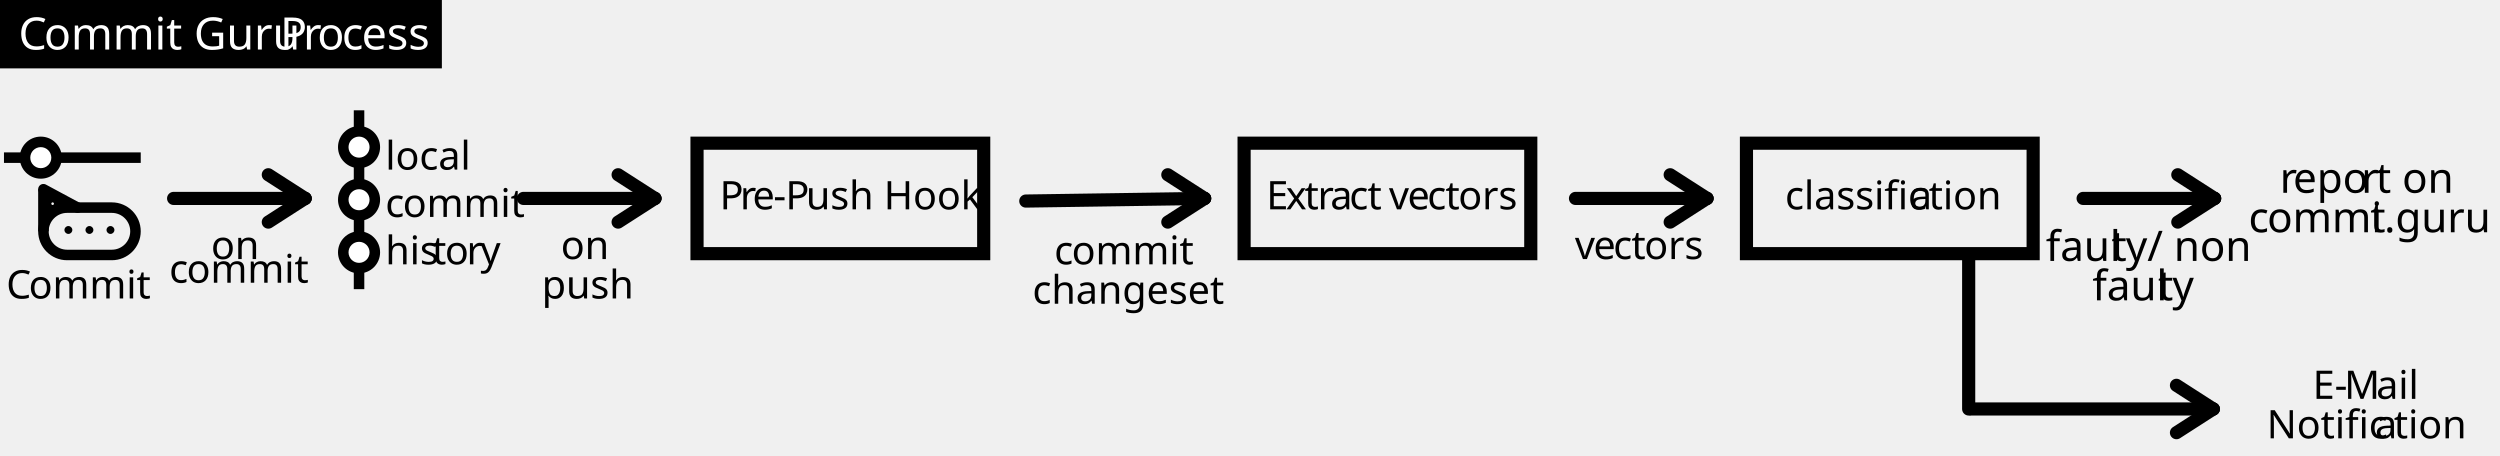
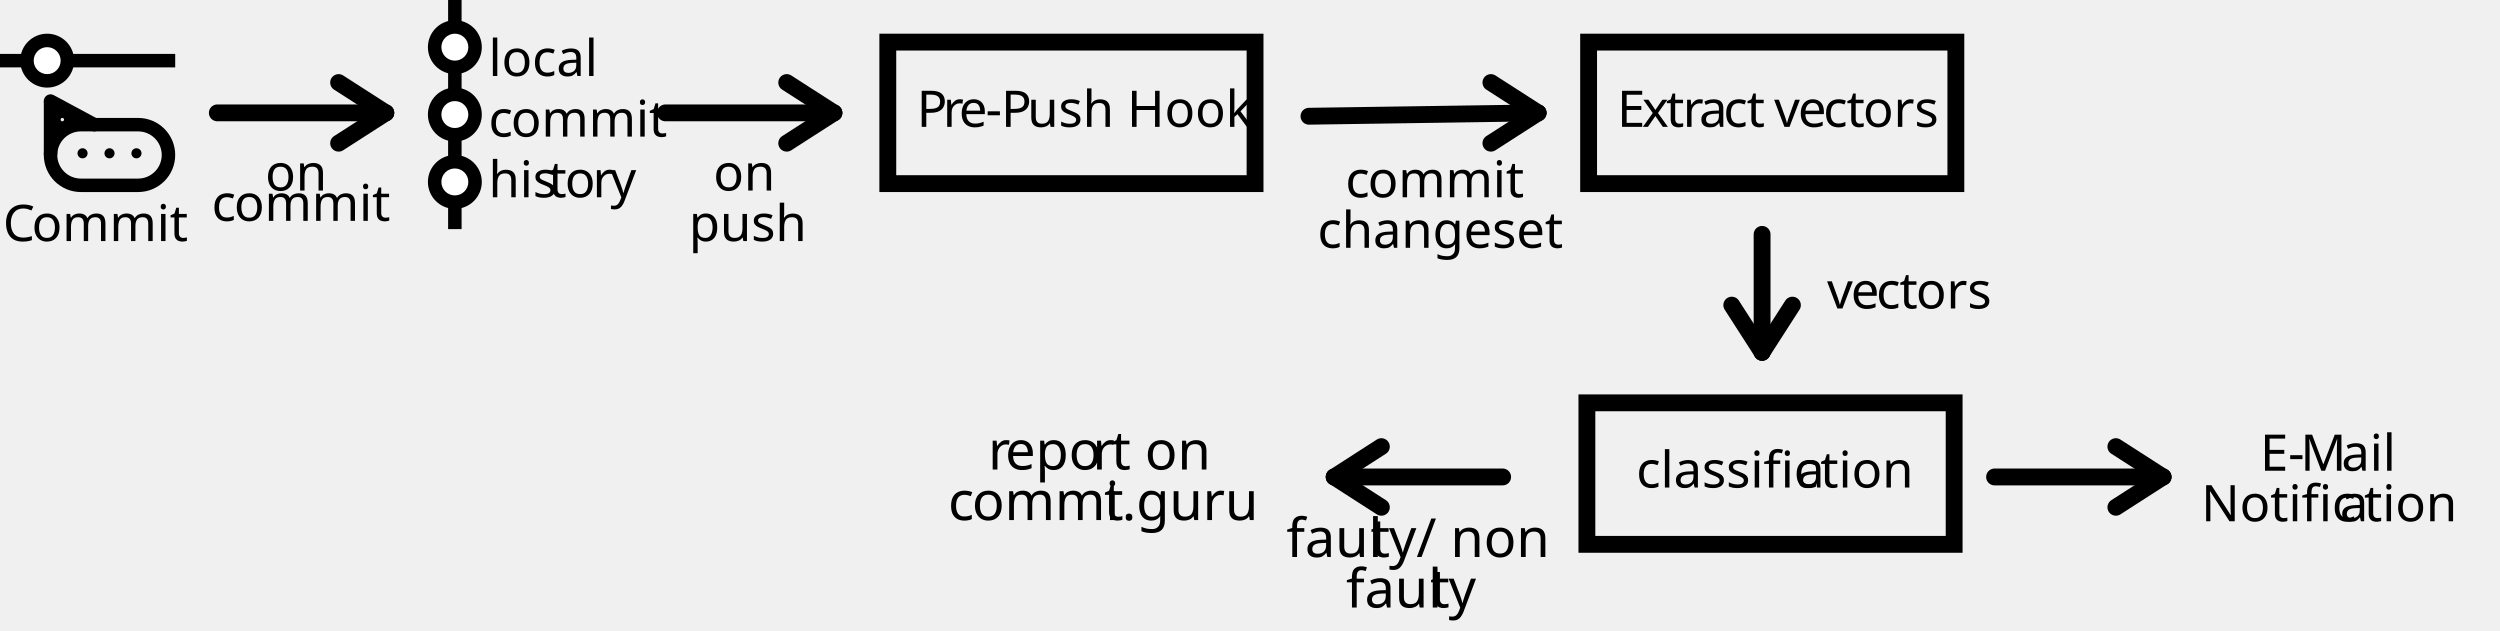
- <svg xmlns="http://www.w3.org/2000/svg" viewBox="0 0 950.51 173.22">
+ <svg xmlns="http://www.w3.org/2000/svg" viewBox="0 0 742 187.06">
  <defs>
-     <style>.cls-1{font-size:17px;}.cls-1,.cls-7{fill:#fff;}.cls-1,.cls-12,.cls-23,.cls-9{font-family:MyriadPro-Regular, Myriad Pro;}.cls-2{letter-spacing:-0.01em;}.cls-3{letter-spacing:-0.02em;}.cls-4{letter-spacing:-0.01em;}.cls-5{letter-spacing:-0.01em;}.cls-11,.cls-6,.cls-8{fill:none;stroke:#000;stroke-miterlimit:10;}.cls-6,.cls-8{stroke-width:4px;}.cls-11,.cls-8{stroke-linecap:round;}.cls-12,.cls-9{font-size:15px;}.cls-9{letter-spacing:-0.01em;}.cls-10{letter-spacing:0em;}.cls-11{stroke-width:5px;}.cls-13{letter-spacing:-0.01em;}.cls-14{letter-spacing:0.03em;}.cls-15{letter-spacing:-0.02em;}.cls-16{letter-spacing:-0.01em;}.cls-17{letter-spacing:0.03em;}.cls-18{letter-spacing:-0.02em;}.cls-19{letter-spacing:0.01em;}.cls-20{letter-spacing:0em;}.cls-21{letter-spacing:0.01em;}.cls-22{letter-spacing:0em;}.cls-23{font-size:16px;}.cls-24{letter-spacing:0.01em;}.cls-25{letter-spacing:-0.01em;}.cls-26{letter-spacing:0em;}.cls-27{letter-spacing:0.02em;}.cls-28{letter-spacing:-0.01em;}.cls-29{letter-spacing:0em;}.cls-30{letter-spacing:0em;}.cls-31{letter-spacing:0.01em;}</style>
+     <style>.cls-1,.cls-3,.cls-6{fill:none;stroke:#000;stroke-miterlimit:10;}.cls-1,.cls-3{stroke-width:4px;}.cls-2{fill:#fff;}.cls-3,.cls-6{stroke-linecap:round;}.cls-4,.cls-7{font-size:15px;}.cls-18,.cls-4,.cls-7{font-family:MyriadPro-Regular, Myriad Pro;}.cls-4{letter-spacing:-0.01em;}.cls-5{letter-spacing:0em;}.cls-6{stroke-width:5px;}.cls-8{letter-spacing:-0.01em;}.cls-9{letter-spacing:0.03em;}.cls-10{letter-spacing:-0.02em;}.cls-11{letter-spacing:-0.01em;}.cls-12{letter-spacing:0.03em;}.cls-13{letter-spacing:-0.02em;}.cls-14{letter-spacing:0.01em;}.cls-15{letter-spacing:0em;}.cls-16{letter-spacing:0.01em;}.cls-17{letter-spacing:0em;}.cls-18{font-size:16px;}.cls-19{letter-spacing:0.01em;}.cls-20{letter-spacing:-0.01em;}.cls-21{letter-spacing:0em;}.cls-22{letter-spacing:0.02em;}.cls-23{letter-spacing:-0.01em;}.cls-24{letter-spacing:0em;}.cls-25{letter-spacing:0em;}.cls-26{letter-spacing:0.01em;}</style>
  </defs>
  <g id="Layer_2" data-name="Layer 2">
    <g id="Layer_1-2" data-name="Layer 1">
-       <rect width="168" height="26" />
-       <text class="cls-1" transform="translate(7.04 18.82)">
-         <tspan class="cls-2">C</tspan>
-         <tspan x="9.67" y="0">ommit Guru </tspan>
-         <tspan class="cls-3" x="99.45" y="0">P</tspan>
-         <tspan class="cls-4" x="108.22" y="0">r</tspan>
-         <tspan x="113.61" y="0">o</tspan>
-         <tspan class="cls-5" x="122.94" y="0">c</tspan>
-         <tspan x="130.46" y="0">ess</tspan>
+       <line class="cls-1" y1="18" x2="52" y2="18" />
+       <circle class="cls-2" cx="14" cy="18" r="6" />
+       <path d="M14,14a4,4,0,1,1-4,4,4,4,0,0,1,4-4m0-4a8,8,0,1,0,8,8,8,8,0,0,0-8-8Z" />
+       <path d="M41,39a7,7,0,0,1,0,14H24a7,7,0,0,1,0-14H41m0-4H24a11,11,0,0,0,0,22H41a11,11,0,0,0,0-22Z" />
+       <line class="cls-1" x1="15" y1="46" x2="15" y2="30" />
+       <line class="cls-3" x1="15" y1="30" x2="28" y2="37" />
+       <circle class="cls-1" cx="18.5" cy="35.5" r="1.5" />
+       <path d="M40.5,44A1.5,1.5,0,1,0,42,45.5,1.5,1.5,0,0,0,40.5,44Z" />
+       <path d="M32.5,44A1.5,1.5,0,1,0,34,45.5,1.5,1.5,0,0,0,32.5,44Z" />
+       <path d="M24.5,44A1.5,1.5,0,1,0,26,45.5,1.5,1.5,0,0,0,24.5,44Z" />
+       <text class="cls-4" transform="translate(0.87 71.55)">C<tspan class="cls-5" x="8.53" y="0">ommit</tspan>
      </text>
-       <line class="cls-6" x1="1.51" y1="59.94" x2="53.51" y2="59.94" />
-       <circle class="cls-7" cx="15.51" cy="59.94" r="6" />
-       <path d="M15.51,55.94a4,4,0,1,1-4,4,4,4,0,0,1,4-4m0-4a8,8,0,1,0,8,8,8,8,0,0,0-8-8Z" />
-       <path d="M42.51,80.94a7,7,0,0,1,0,14h-17a7,7,0,0,1,0-14h17m0-4h-17a11,11,0,0,0,0,22h17a11,11,0,0,0,0-22Z" />
-       <line class="cls-6" x1="16.51" y1="87.94" x2="16.51" y2="71.94" />
-       <line class="cls-8" x1="16.51" y1="71.94" x2="29.51" y2="78.94" />
-       <circle class="cls-6" cx="20.01" cy="77.44" r="1.5" />
-       <path d="M42,85.94a1.5,1.5,0,1,0,1.5,1.5,1.5,1.5,0,0,0-1.5-1.5Z" />
-       <path d="M34,85.94a1.5,1.5,0,1,0,1.5,1.5,1.5,1.5,0,0,0-1.5-1.5Z" />
-       <path d="M26,85.94a1.5,1.5,0,1,0,1.5,1.5,1.5,1.5,0,0,0-1.5-1.5Z" />
-       <text class="cls-9" transform="translate(2.38 113.49)">C<tspan class="cls-10" x="8.53" y="0">ommit</tspan>
-       </text>
-       <line class="cls-11" x1="116.01" y1="75.44" x2="66.01" y2="75.44" />
-       <line class="cls-11" x1="102.01" y1="66.44" x2="116.01" y2="75.44" />
-       <line class="cls-11" x1="102.01" y1="84.44" x2="116.01" y2="75.44" />
-       <text class="cls-12" transform="translate(80.23 98.49)">on <tspan class="cls-13" x="-15.9" y="9">c</tspan>
+       <line class="cls-6" x1="114.5" y1="33.5" x2="64.5" y2="33.5" />
+       <line class="cls-6" x1="100.5" y1="24.5" x2="114.5" y2="33.5" />
+       <line class="cls-6" x1="100.5" y1="42.5" x2="114.5" y2="33.5" />
+       <text class="cls-7" transform="translate(78.72 56.55)">on <tspan class="cls-8" x="-15.9" y="9">c</tspan>
        <tspan x="-9.27" y="9">ommit</tspan>
      </text>
-       <line class="cls-6" x1="136.51" y1="41.94" x2="136.51" y2="109.94" />
-       <circle class="cls-7" cx="136.51" cy="55.94" r="6" />
-       <path d="M136.51,51.94a4,4,0,1,1-4,4,4,4,0,0,1,4-4m0-4a8,8,0,1,0,8,8,8,8,0,0,0-8-8Z" />
-       <circle class="cls-7" cx="136.51" cy="75.94" r="6" />
-       <path d="M136.51,71.94a4,4,0,1,1-4,4,4,4,0,0,1,4-4m0-4a8,8,0,1,0,8,8,8,8,0,0,0-8-8Z" />
-       <circle class="cls-7" cx="136.51" cy="95.94" r="6" />
-       <path d="M136.51,91.94a4,4,0,1,1-4,4,4,4,0,0,1,4-4m0-4a8,8,0,1,0,8,8,8,8,0,0,0-8-8Z" />
-       <text class="cls-12" transform="translate(146.51 64.49)">local<tspan class="cls-13" x="0" y="18">c</tspan>
+       <line class="cls-1" x1="135" x2="135" y2="68" />
+       <circle class="cls-2" cx="135" cy="14" r="6" />
+       <path d="M135,10a4,4,0,1,1-4,4,4,4,0,0,1,4-4m0-4a8,8,0,1,0,8,8,8,8,0,0,0-8-8Z" />
+       <circle class="cls-2" cx="135" cy="34" r="6" />
+       <path d="M135,30a4,4,0,1,1-4,4,4,4,0,0,1,4-4m0-4a8,8,0,1,0,8,8,8,8,0,0,0-8-8Z" />
+       <circle class="cls-2" cx="135" cy="54" r="6" />
+       <path d="M135,50a4,4,0,1,1-4,4,4,4,0,0,1,4-4m0-4a8,8,0,1,0,8,8,8,8,0,0,0-8-8Z" />
+       <text class="cls-7" transform="translate(145 22.55)">local<tspan class="cls-8" x="0" y="18">c</tspan>
        <tspan x="6.63" y="18">ommit</tspan>
        <tspan x="0" y="36">his</tspan>
-         <tspan class="cls-13" x="17.77" y="36">t</tspan>
+         <tspan class="cls-8" x="17.77" y="36">t</tspan>
        <tspan x="22.65" y="36">o</tspan>
-         <tspan class="cls-14" x="30.88" y="36">r</tspan>
+         <tspan class="cls-9" x="30.88" y="36">r</tspan>
        <tspan x="36.16" y="36">y</tspan>
      </text>
-       <line class="cls-11" x1="249.01" y1="75.44" x2="199.01" y2="75.44" />
-       <line class="cls-11" x1="235.01" y1="66.44" x2="249.01" y2="75.44" />
-       <line class="cls-11" x1="235.01" y1="84.44" x2="249.01" y2="75.44" />
-       <text class="cls-12" transform="translate(213.23 98.49)">on<tspan x="-7.25" y="15">push</tspan>
+       <line class="cls-6" x1="247.5" y1="33.5" x2="197.5" y2="33.5" />
+       <line class="cls-6" x1="233.5" y1="24.5" x2="247.5" y2="33.5" />
+       <line class="cls-6" x1="233.5" y1="42.5" x2="247.5" y2="33.5" />
+       <text class="cls-7" transform="translate(211.72 56.55)">on<tspan x="-7.25" y="15">push</tspan>
      </text>
-       <path d="M371.51,56.94v37h-104v-37h104m5-5h-114v47h114v-47Z" />
-       <text class="cls-12" transform="translate(273.62 79.59)">
-         <tspan class="cls-15">P</tspan>
-         <tspan class="cls-16" x="7.74" y="0">r</tspan>
-         <tspan class="cls-17" x="12.5" y="0">e</tspan>
+       <path d="M370,15V52H266V15H370m5-5H261V57H375V10Z" />
+       <text class="cls-7" transform="translate(272.11 37.65)">
+         <tspan class="cls-10">P</tspan>
+         <tspan class="cls-11" x="7.74" y="0">r</tspan>
+         <tspan class="cls-12" x="12.5" y="0">e</tspan>
        <tspan x="20.43" y="0">-</tspan>
-         <tspan class="cls-18" x="25.03" y="0">P</tspan>
+         <tspan class="cls-13" x="25.03" y="0">P</tspan>
        <tspan x="32.79" y="0">ush Hook</tspan>
      </text>
-       <path d="M579.51,56.94v37h-104v-37h104m5-5h-114v47h114v-47Z" />
-       <line class="cls-11" x1="458.01" y1="75.44" x2="390.01" y2="76.44" />
-       <line class="cls-11" x1="444.01" y1="66.44" x2="458.01" y2="75.44" />
-       <line class="cls-11" x1="444.01" y1="84.44" x2="458.01" y2="75.44" />
-       <text class="cls-12" transform="translate(400.83 100.49)">
-         <tspan class="cls-13">c</tspan>
+       <path d="M578,15V52H474V15H578m5-5H469V57H583V10Z" />
+       <line class="cls-6" x1="456.5" y1="33.5" x2="388.5" y2="34.5" />
+       <line class="cls-6" x1="442.5" y1="24.5" x2="456.5" y2="33.5" />
+       <line class="cls-6" x1="442.5" y1="42.5" x2="456.5" y2="33.5" />
+       <text class="cls-7" transform="translate(399.32 58.55)">
+         <tspan class="cls-8">c</tspan>
        <tspan x="6.63" y="0">ommit </tspan>
        <tspan x="-8.28" y="15">changeset</tspan>
      </text>
-       <text class="cls-12" transform="translate(481.48 79.59)">E<tspan class="cls-19" x="7.38" y="0">x</tspan>
+       <text class="cls-7" transform="translate(479.97 37.65)">E<tspan class="cls-14" x="7.38" y="0">x</tspan>
        <tspan x="14.52" y="0">t</tspan>
-         <tspan class="cls-20" x="19.48" y="0">r</tspan>
+         <tspan class="cls-15" x="19.48" y="0">r</tspan>
        <tspan x="24.31" y="0">a</tspan>
-         <tspan class="cls-19" x="31.54" y="0">c</tspan>
+         <tspan class="cls-14" x="31.54" y="0">c</tspan>
        <tspan x="38.46" y="0">t </tspan>
-         <tspan class="cls-16" x="46.6" y="0">v</tspan>
+         <tspan class="cls-11" x="46.6" y="0">v</tspan>
        <tspan x="53.67" y="0">e</tspan>
-         <tspan class="cls-21" x="61.18" y="0">c</tspan>
-         <tspan class="cls-13" x="68.1" y="0">t</tspan>
+         <tspan class="cls-16" x="61.18" y="0">c</tspan>
+         <tspan class="cls-8" x="68.1" y="0">t</tspan>
        <tspan x="72.97" y="0">ors</tspan>
      </text>
-       <path d="M770.51,56.94v37h-104v-37h104m5-5h-114v47h114v-47Z" />
-       <line class="cls-11" x1="649.01" y1="75.44" x2="599.01" y2="75.44" />
-       <line class="cls-11" x1="635.01" y1="66.44" x2="649.01" y2="75.44" />
-       <line class="cls-11" x1="635.01" y1="84.44" x2="649.01" y2="75.44" />
-       <text class="cls-12" transform="translate(598.79 98.49)">
-         <tspan class="cls-16">v</tspan>
+       <path d="M577.49,122.06v37h-104v-37h104m5-5h-114v47h114v-47Z" />
+       <line class="cls-6" x1="522.99" y1="104.56" x2="522.99" y2="69.56" />
+       <line class="cls-6" x1="531.99" y1="90.56" x2="522.99" y2="104.56" />
+       <line class="cls-6" x1="513.99" y1="90.56" x2="522.99" y2="104.56" />
+       <text class="cls-7" transform="translate(542.28 91.55)">
+         <tspan class="cls-11">v</tspan>
        <tspan x="7.06" y="0">e</tspan>
-         <tspan class="cls-19" x="14.58" y="0">c</tspan>
-         <tspan class="cls-13" x="21.49" y="0">t</tspan>
+         <tspan class="cls-14" x="14.58" y="0">c</tspan>
+         <tspan class="cls-8" x="21.49" y="0">t</tspan>
        <tspan x="26.37" y="0">ors</tspan>
      </text>
-       <text class="cls-12" transform="translate(678.69 79.59)">classific<tspan class="cls-22" x="47.44" y="0">a</tspan>
+       <text class="cls-7" transform="translate(485.66 144.71)">classific<tspan class="cls-17" x="47.44" y="0">a</tspan>
        <tspan x="54.61" y="0">tion</tspan>
      </text>
-       <line class="cls-11" x1="842.01" y1="75.44" x2="792.01" y2="75.44" />
-       <line class="cls-11" x1="828.01" y1="66.44" x2="842.01" y2="75.44" />
-       <line class="cls-11" x1="828.01" y1="84.44" x2="842.01" y2="75.44" />
-       <text class="cls-23" transform="translate(777.82 99.2)">faul<tspan class="cls-24" x="24.98" y="0">t</tspan>
+       <line class="cls-6" x1="395.99" y1="141.56" x2="445.99" y2="141.56" />
+       <line class="cls-6" x1="409.99" y1="150.56" x2="395.99" y2="141.56" />
+       <line class="cls-6" x1="409.99" y1="132.56" x2="395.99" y2="141.56" />
+       <text class="cls-18" transform="translate(381.8 165.32)">faul<tspan class="cls-19" x="24.98" y="0">t</tspan>
        <tspan x="30.42" y="0">y/ non </tspan>
        <tspan x="17.71" y="15">faul</tspan>
-         <tspan class="cls-24" x="42.69" y="15">t</tspan>
+         <tspan class="cls-19" x="42.69" y="15">t</tspan>
        <tspan x="48.13" y="15">y</tspan>
      </text>
-       <text class="cls-23" transform="translate(866.78 73.3)">
-         <tspan class="cls-25">r</tspan>
-         <tspan class="cls-26" x="5.07" y="0">epo</tspan>
-         <tspan class="cls-27" x="30.98" y="0">r</tspan>
+       <text class="cls-18" transform="translate(293.27 139.36)">
+         <tspan class="cls-20">r</tspan>
+         <tspan class="cls-21" x="5.07" y="0">epo</tspan>
+         <tspan class="cls-22" x="30.98" y="0">r</tspan>
        <tspan x="36.59" y="0">t on </tspan>
-         <tspan class="cls-28" x="-11.86" y="15">c</tspan>
-         <tspan class="cls-29" x="-4.78" y="15">ommi</tspan>
-         <tspan class="cls-30" x="34.43" y="15">t</tspan>
+         <tspan class="cls-23" x="-11.86" y="15">c</tspan>
+         <tspan class="cls-24" x="-4.78" y="15">ommi</tspan>
+         <tspan class="cls-25" x="34.43" y="15">t</tspan>
        <tspan x="39.68" y="15">.guru</tspan>
      </text>
-       <line class="cls-11" x1="841.5" y1="155.5" x2="749.5" y2="155.5" />
-       <line class="cls-11" x1="827.5" y1="146.5" x2="841.5" y2="155.5" />
-       <line class="cls-11" x1="827.5" y1="164.5" x2="841.5" y2="155.5" />
-       <text class="cls-12" transform="translate(879.31 151.65)">E-<tspan class="cls-31" x="11.98" y="0">M</tspan>
+       <text class="cls-7" transform="translate(670.8 139.71)">E-<tspan class="cls-26" x="11.98" y="0">M</tspan>
        <tspan x="24.13" y="0">ail</tspan>
        <tspan x="-17.47" y="15">Notific</tspan>
-         <tspan class="cls-22" x="23.68" y="15">a</tspan>
+         <tspan class="cls-17" x="23.68" y="15">a</tspan>
        <tspan x="30.85" y="15">tion</tspan>
      </text>
-       <line class="cls-11" x1="748.5" y1="155.5" x2="748.5" y2="97.5" />
+       <line class="cls-6" x1="641.99" y1="141.56" x2="591.99" y2="141.56" />
+       <line class="cls-6" x1="627.99" y1="132.56" x2="641.99" y2="141.56" />
+       <line class="cls-6" x1="627.99" y1="150.56" x2="641.99" y2="141.56" />
    </g>
  </g>
</svg>
